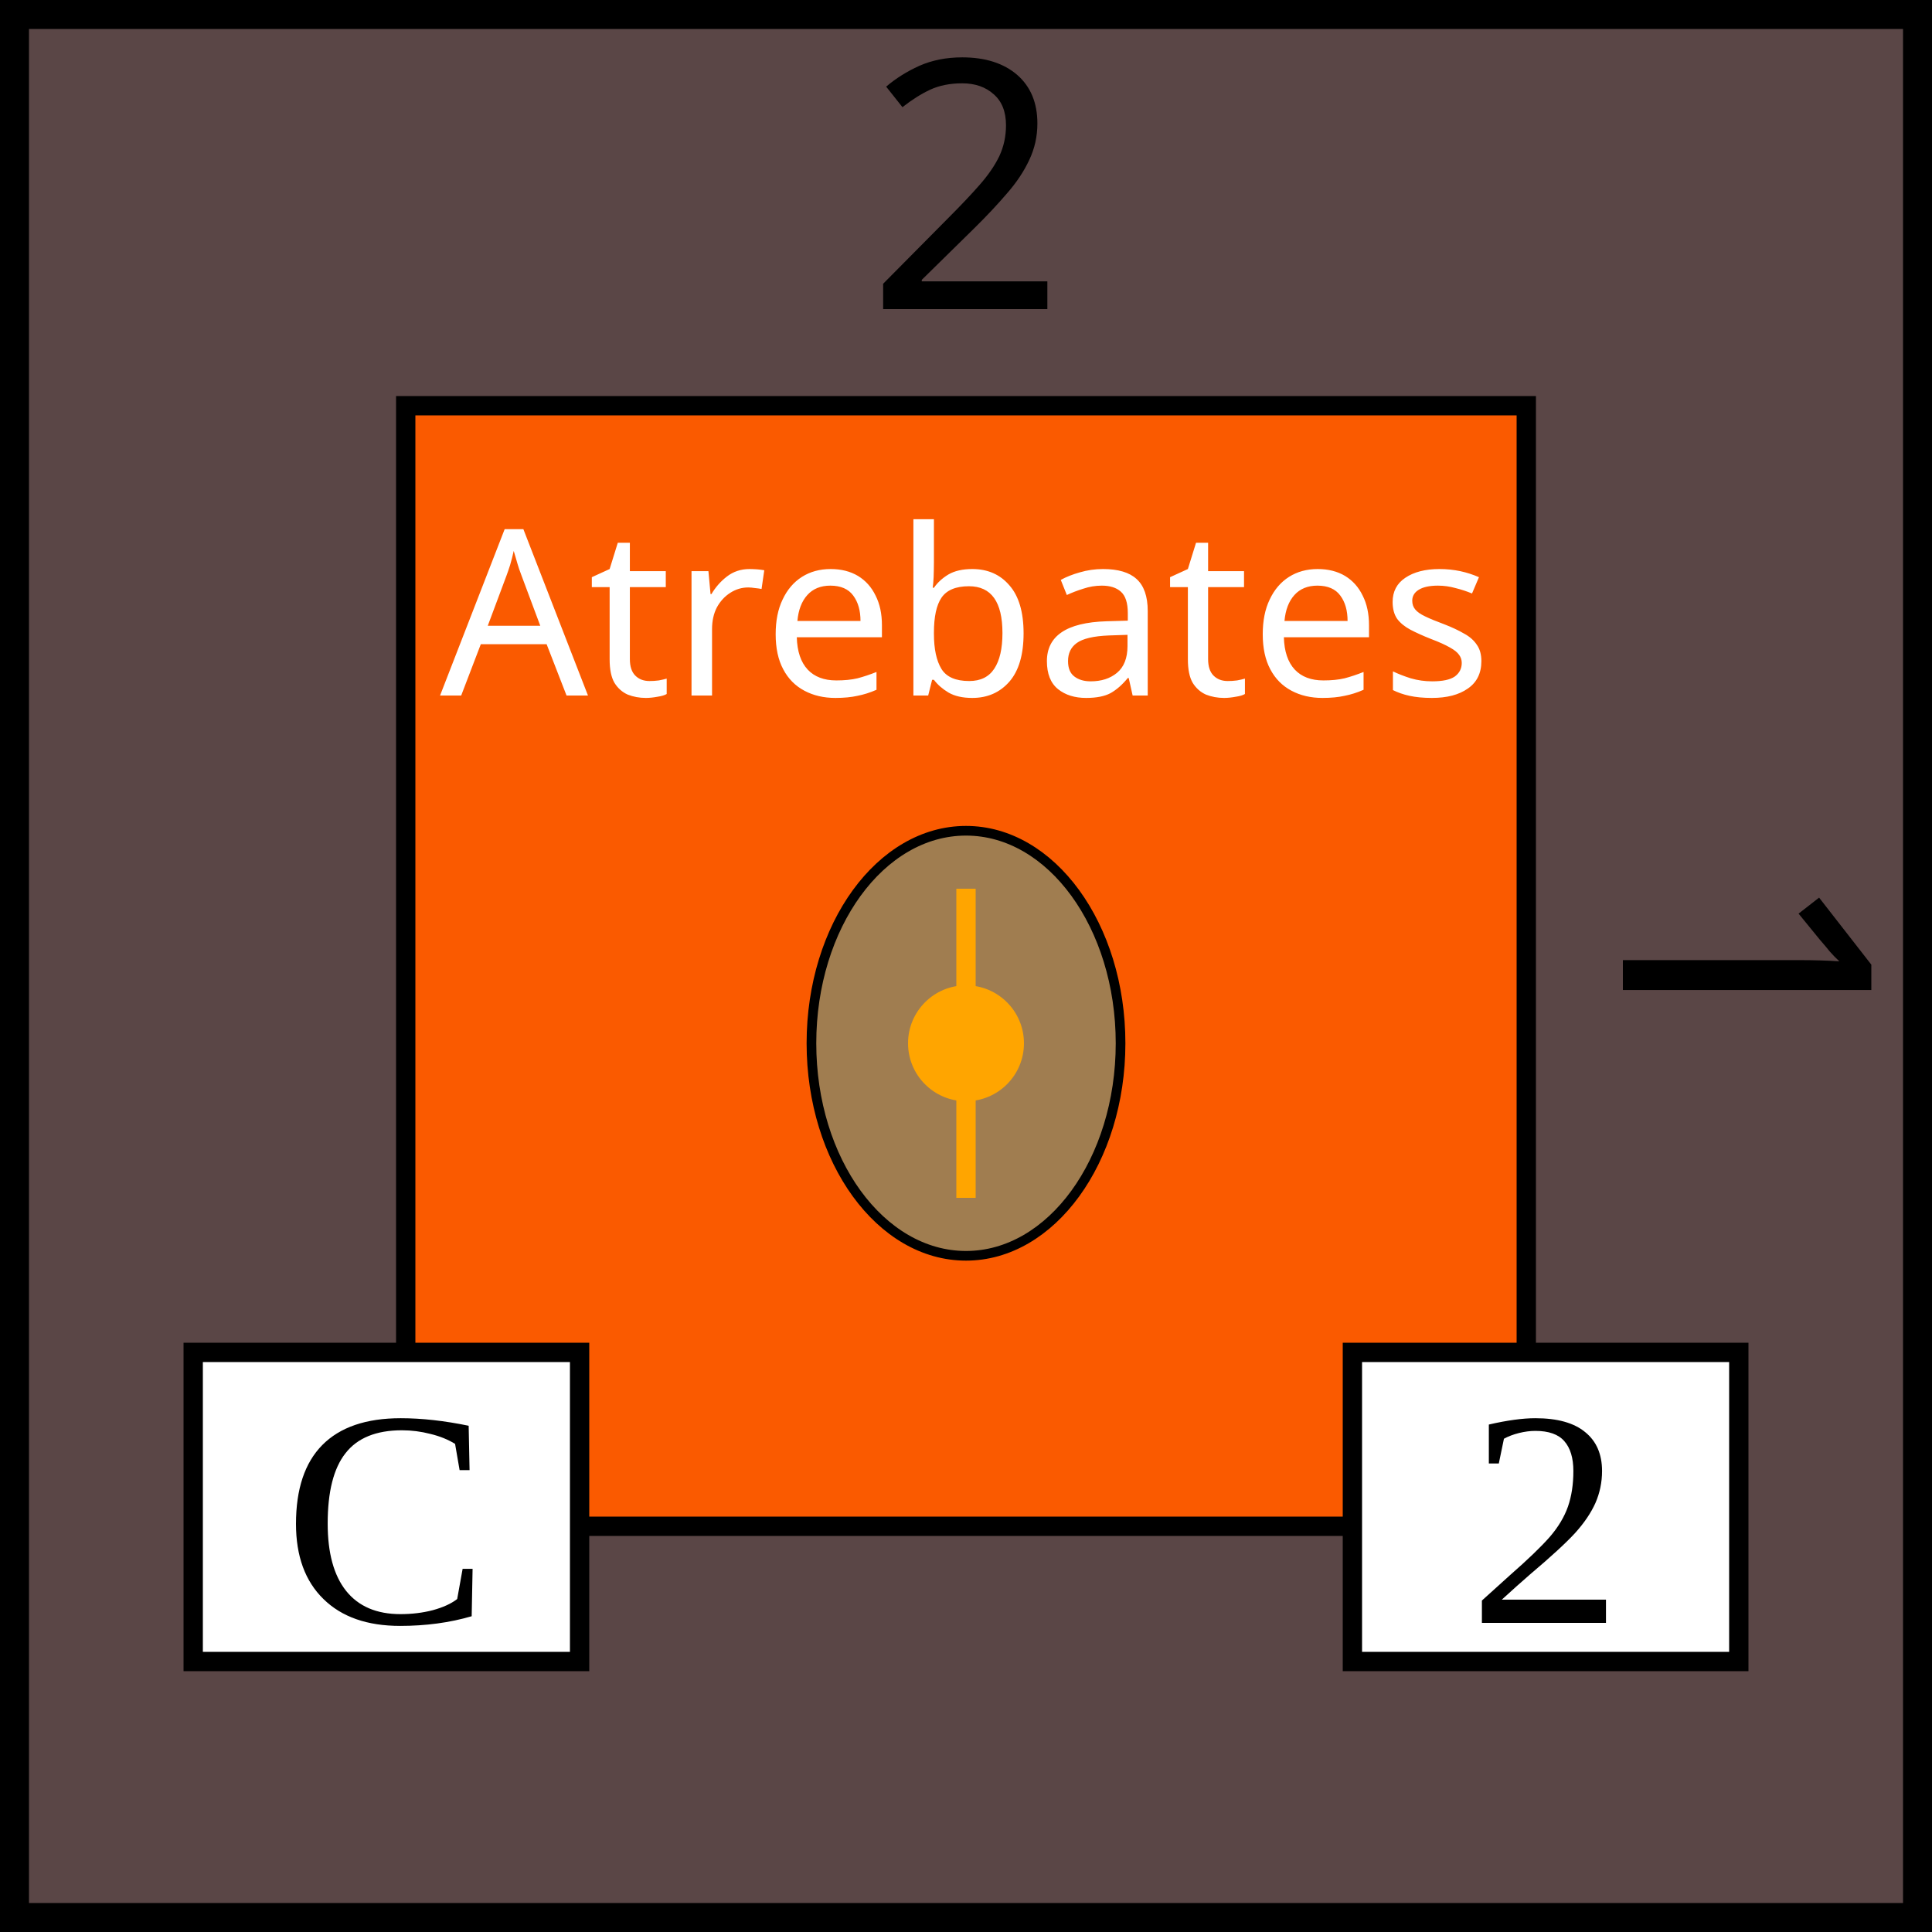
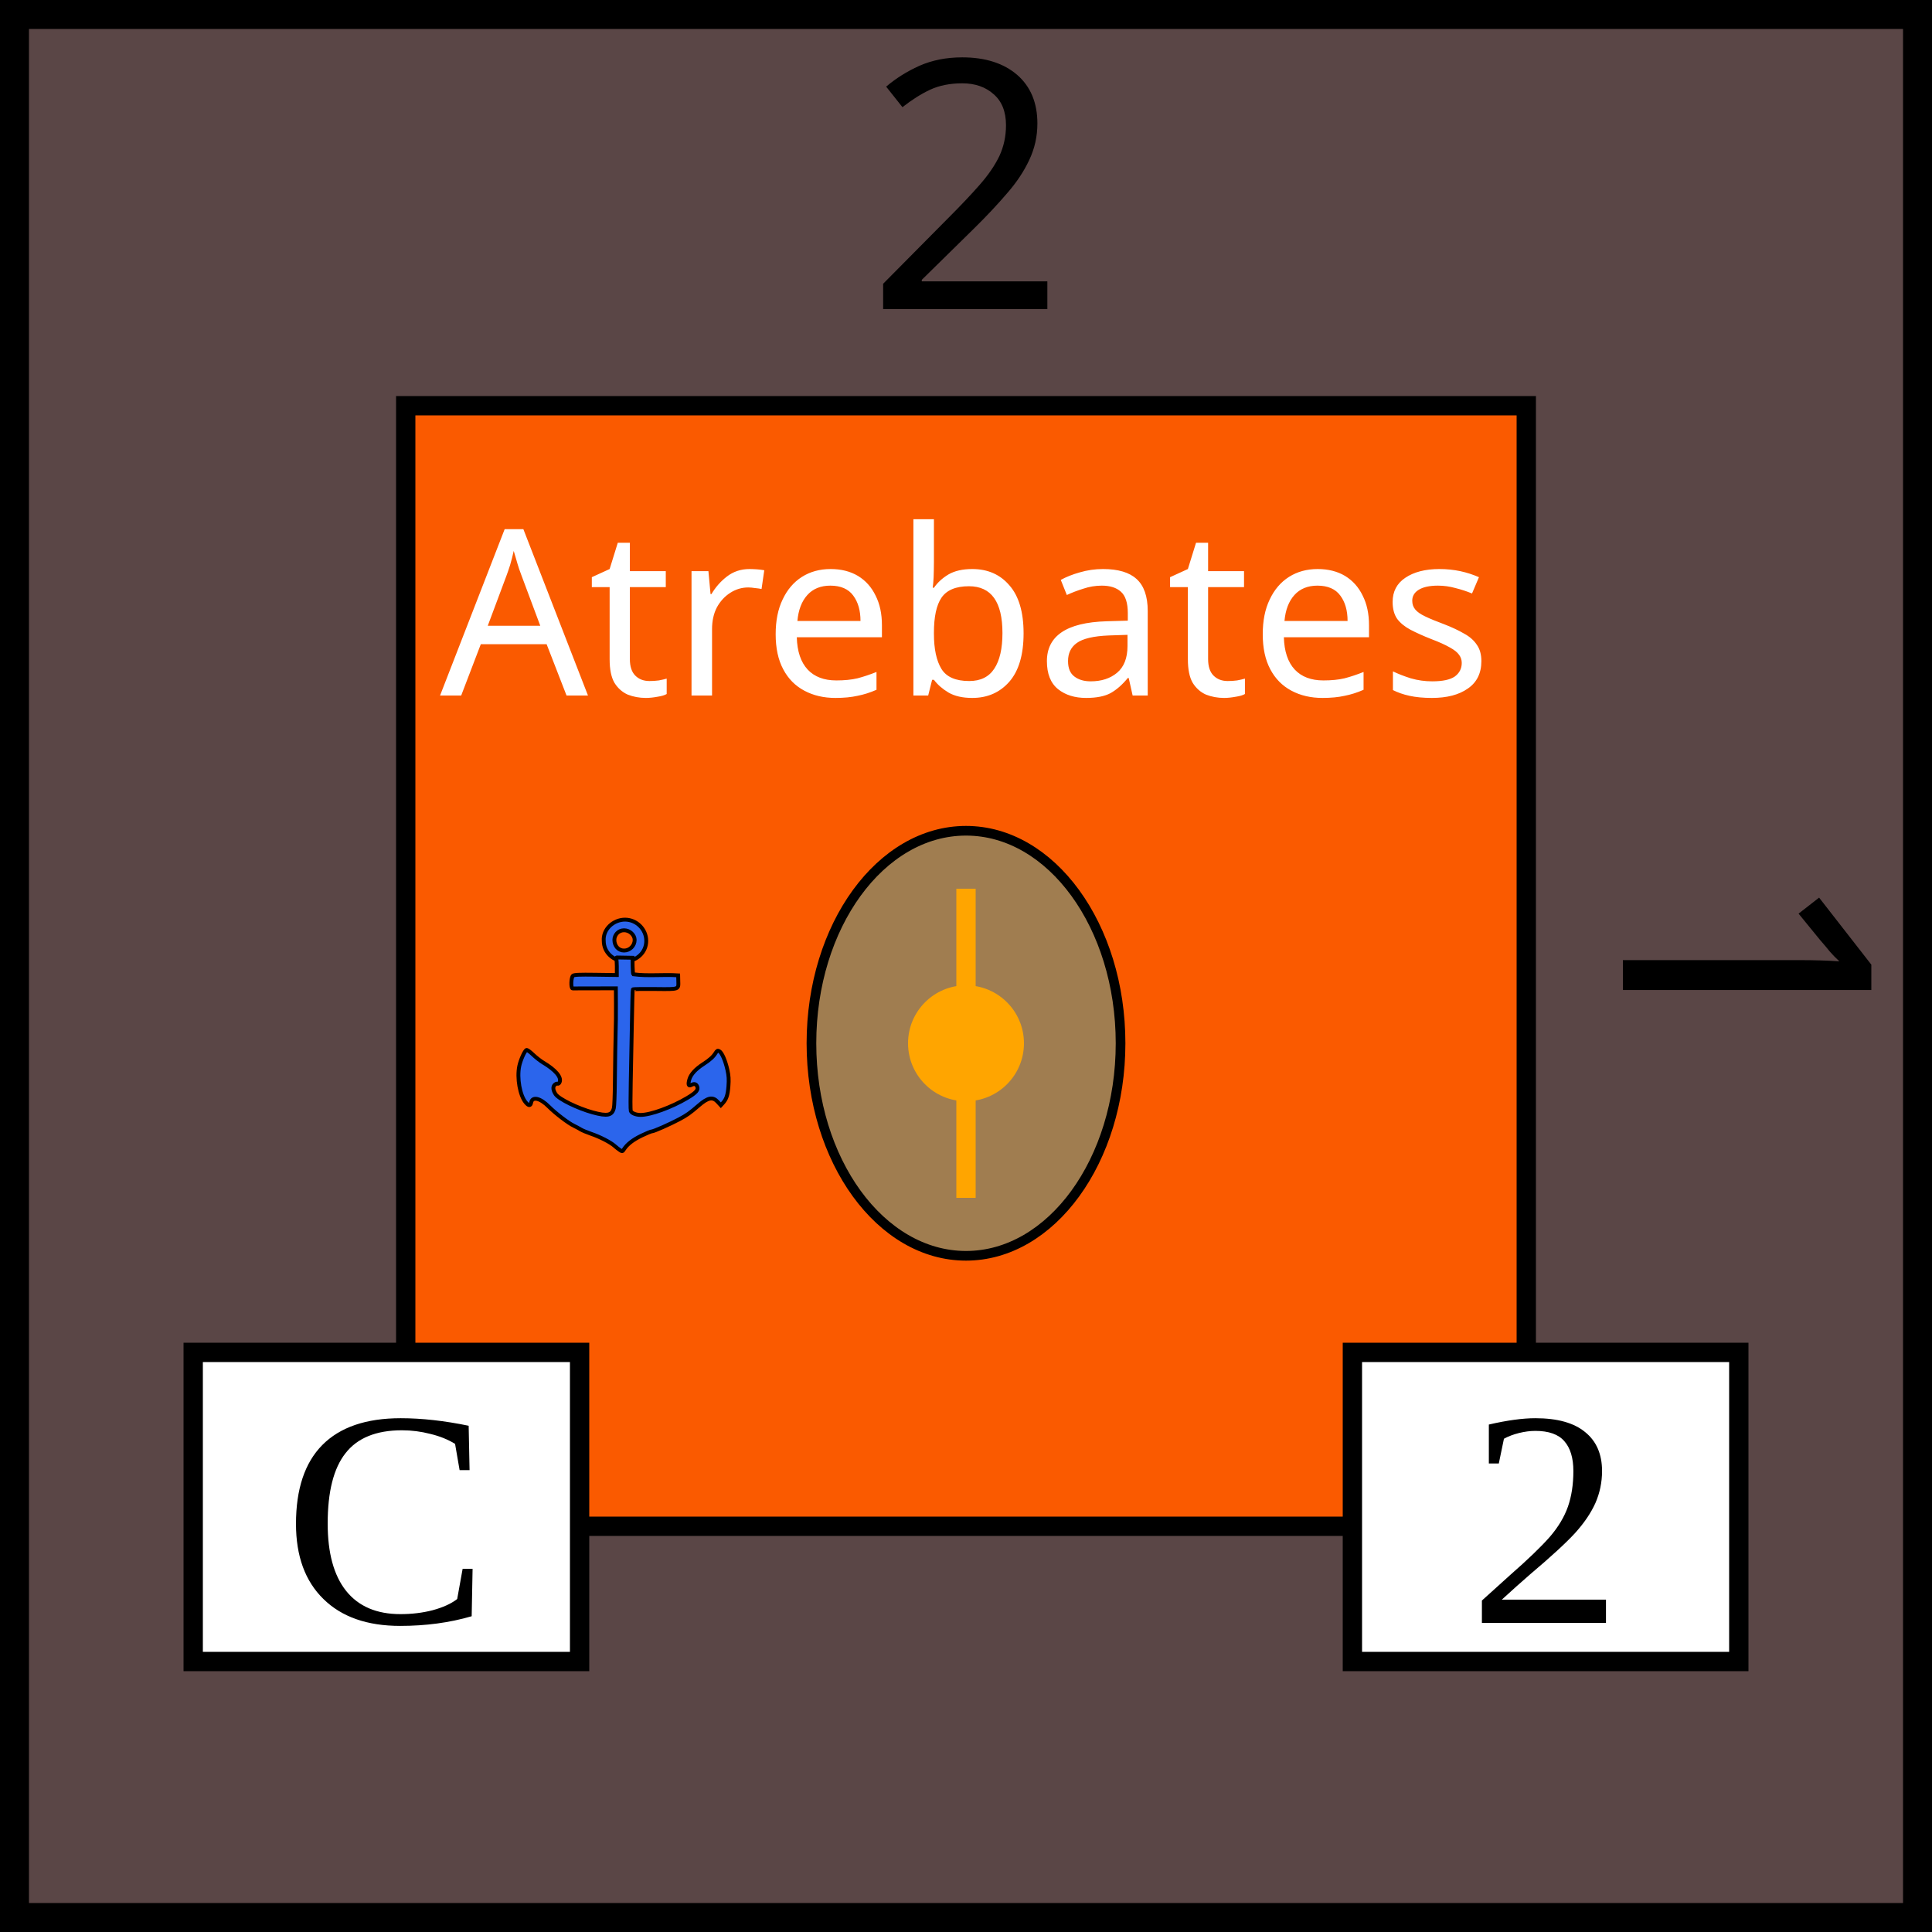
- <svg xmlns="http://www.w3.org/2000/svg" viewBox="0 0 100 100" width="100" height="100">
+ <svg xmlns="http://www.w3.org/2000/svg" xmlns:xlink="http://www.w3.org/1999/xlink" viewBox="0 0 100 100" width="100" height="100">
+   <defs>
+     <g id="anchor" transform="scale(0.05)" stroke="black" fill="#2B65EC" stroke-width="4">
+       <path d="M 127 32 C 115 32 104 42 105 54 C 105 66 115 75 127 75 C 139 75 149 66 149 54 C 149 42 139 32 127 32 z M 126 43 C 132 43 137 48 137 53 C 137 59 132 64 126 64 C 120 64 116 59 116 53 C 116 48 120 43 126 43 z " />
+       <path d="M118.537,71.179c-1.053-0.019,0,2.075,0,9.084v9.084l-21.881-0.306   c-17.203-0.24-22.227-0.018-23.5,1.038c-2.036,1.689-2.356,13.078-0.369,13.135l44.75-0.104c0.05,10.689,0.189,21.379,0.053,32.069   c-0.504,22.08-0.892,44.162-1.097,66.247c-0.09,11.96-0.545,23.436-1.011,25.5c-1.754,7.78-6.661,8.837-21.785,4.691   c-15.729-4.312-35.264-13.896-38.552-18.913c-2.614-3.99-3.022-7.41-1.133-9.498c0.942-1.041,2.342-1.65,3.112-1.355   c0.851,0.326,1.746-0.386,2.284-1.817c1.893-5.04-4.426-12.489-16.872-19.89c-3.025-1.799-7.975-5.662-11-8.584   c-3.174-3.066-5.973-5.012-6.619-4.598c-2.009,1.287-6.12,10.584-7.383,16.697c-2.539,12.288,0.683,30.421,6.668,37.535   c3.16,3.756,4.923,3.788,5.659,0.105c1.298-6.49,9.375-4.617,18.174,4.211c6.964,6.988,20.225,17.118,26,19.862   c2.2,1.045,5.35,2.744,7,3.776c1.65,1.031,6.6,3.107,11,4.611c9.218,3.153,20.012,8.735,24.287,12.56   c1.624,1.452,4.076,3.378,5.45,4.277c2.403,1.575,2.562,1.538,4.194-0.954c3.399-5.188,9.264-9.729,18.146-14.049   c4.992-2.43,9.828-4.416,10.744-4.416c1.949,0,18.395-7.275,28.301-12.521c7.764-4.11,11.26-6.587,19.934-14.121   c9.791-8.505,14.745-9.466,19.884-3.856l3.208,3.503l2.061-2.253c3.727-4.075,5.098-8.172,5.818-17.383   c0.551-7.043,0.316-10.867-1.037-16.98c-2.142-9.658-5.73-17.913-8.414-19.35c-1.695-0.906-2.271-0.645-3.72,1.693   c-2.519,4.065-6.036,7.262-12.812,11.642c-8.113,5.244-13.01,10.649-14.516,16.026c-1.453,5.193-0.791,7.079,1.968,5.603   c3.01-1.611,4.971-1.172,6.13,1.374c1.633,3.582-0.819,6.465-10.299,12.104c-16.191,9.631-37.9,17.52-48.216,17.52   c-4.868,0-9.438-1.883-10.171-4.189c-0.353-1.112-0.371-14.237-0.04-29.166c0.331-14.93,0.866-42.664,1.189-61.633   c0.323-18.969,0.739-34.734,0.925-35.034c0.186-0.299,10.497-0.45,22.916-0.334c25.764,0.24,24.408,0.724,24.195-8.643l-0.125-5.5   c-15.387-1.079-31.138,0.942-46.46-1.126c-0.289-0.29-0.592-3.854-0.672-7.92l-0.146-9.167L118.537,71.179z" />
+     </g>
+   </defs>
  <rect id="background" fill="rgb(90,70,70)" height="100" width="100" stroke="black" stroke-width="3" />
  <g id="tribe" text-anchor="middle" font-size="12" font-family="Papyrus">
    <rect x="21" y="21" width="58" height="58" fill="rgb(250,90,0)" stroke="black" />
    <text x="50" y="36" fill="white">Atrebates</text>
    <ellipse id="shield" cx="50" cy="54" rx="8" ry="11" fill="rgb(160,125,80)" stroke="black" stroke-width="0.5" />
    <circle cx="50" cy="54" r="3" fill="orange" />
    <line x1="50" y1="46" x2="50" y2="62" stroke="orange" />
+     <use x="26" y="46" xlink:href="#anchor" />
  </g>
  <g id="attributes" text-anchor="middle" font-size="16">
    <rect id="initiative" x="10" y="70" height="16" width="20" fill="white" stroke="black" />
    <text x="20" y="84">C</text>
    <rect id="firepower" x="70" y="70" height="16" width="20" fill="white" stroke="black" />
    <text x="80" y="84">2</text>
  </g>
  <g id="strength" text-anchor="middle" font-family="Papyrus" font-size="18">
    <text x="50" y="16">2</text>
    <text x="50" y="16" transform="rotate(90,50,50)">1</text>
  </g>
</svg>
